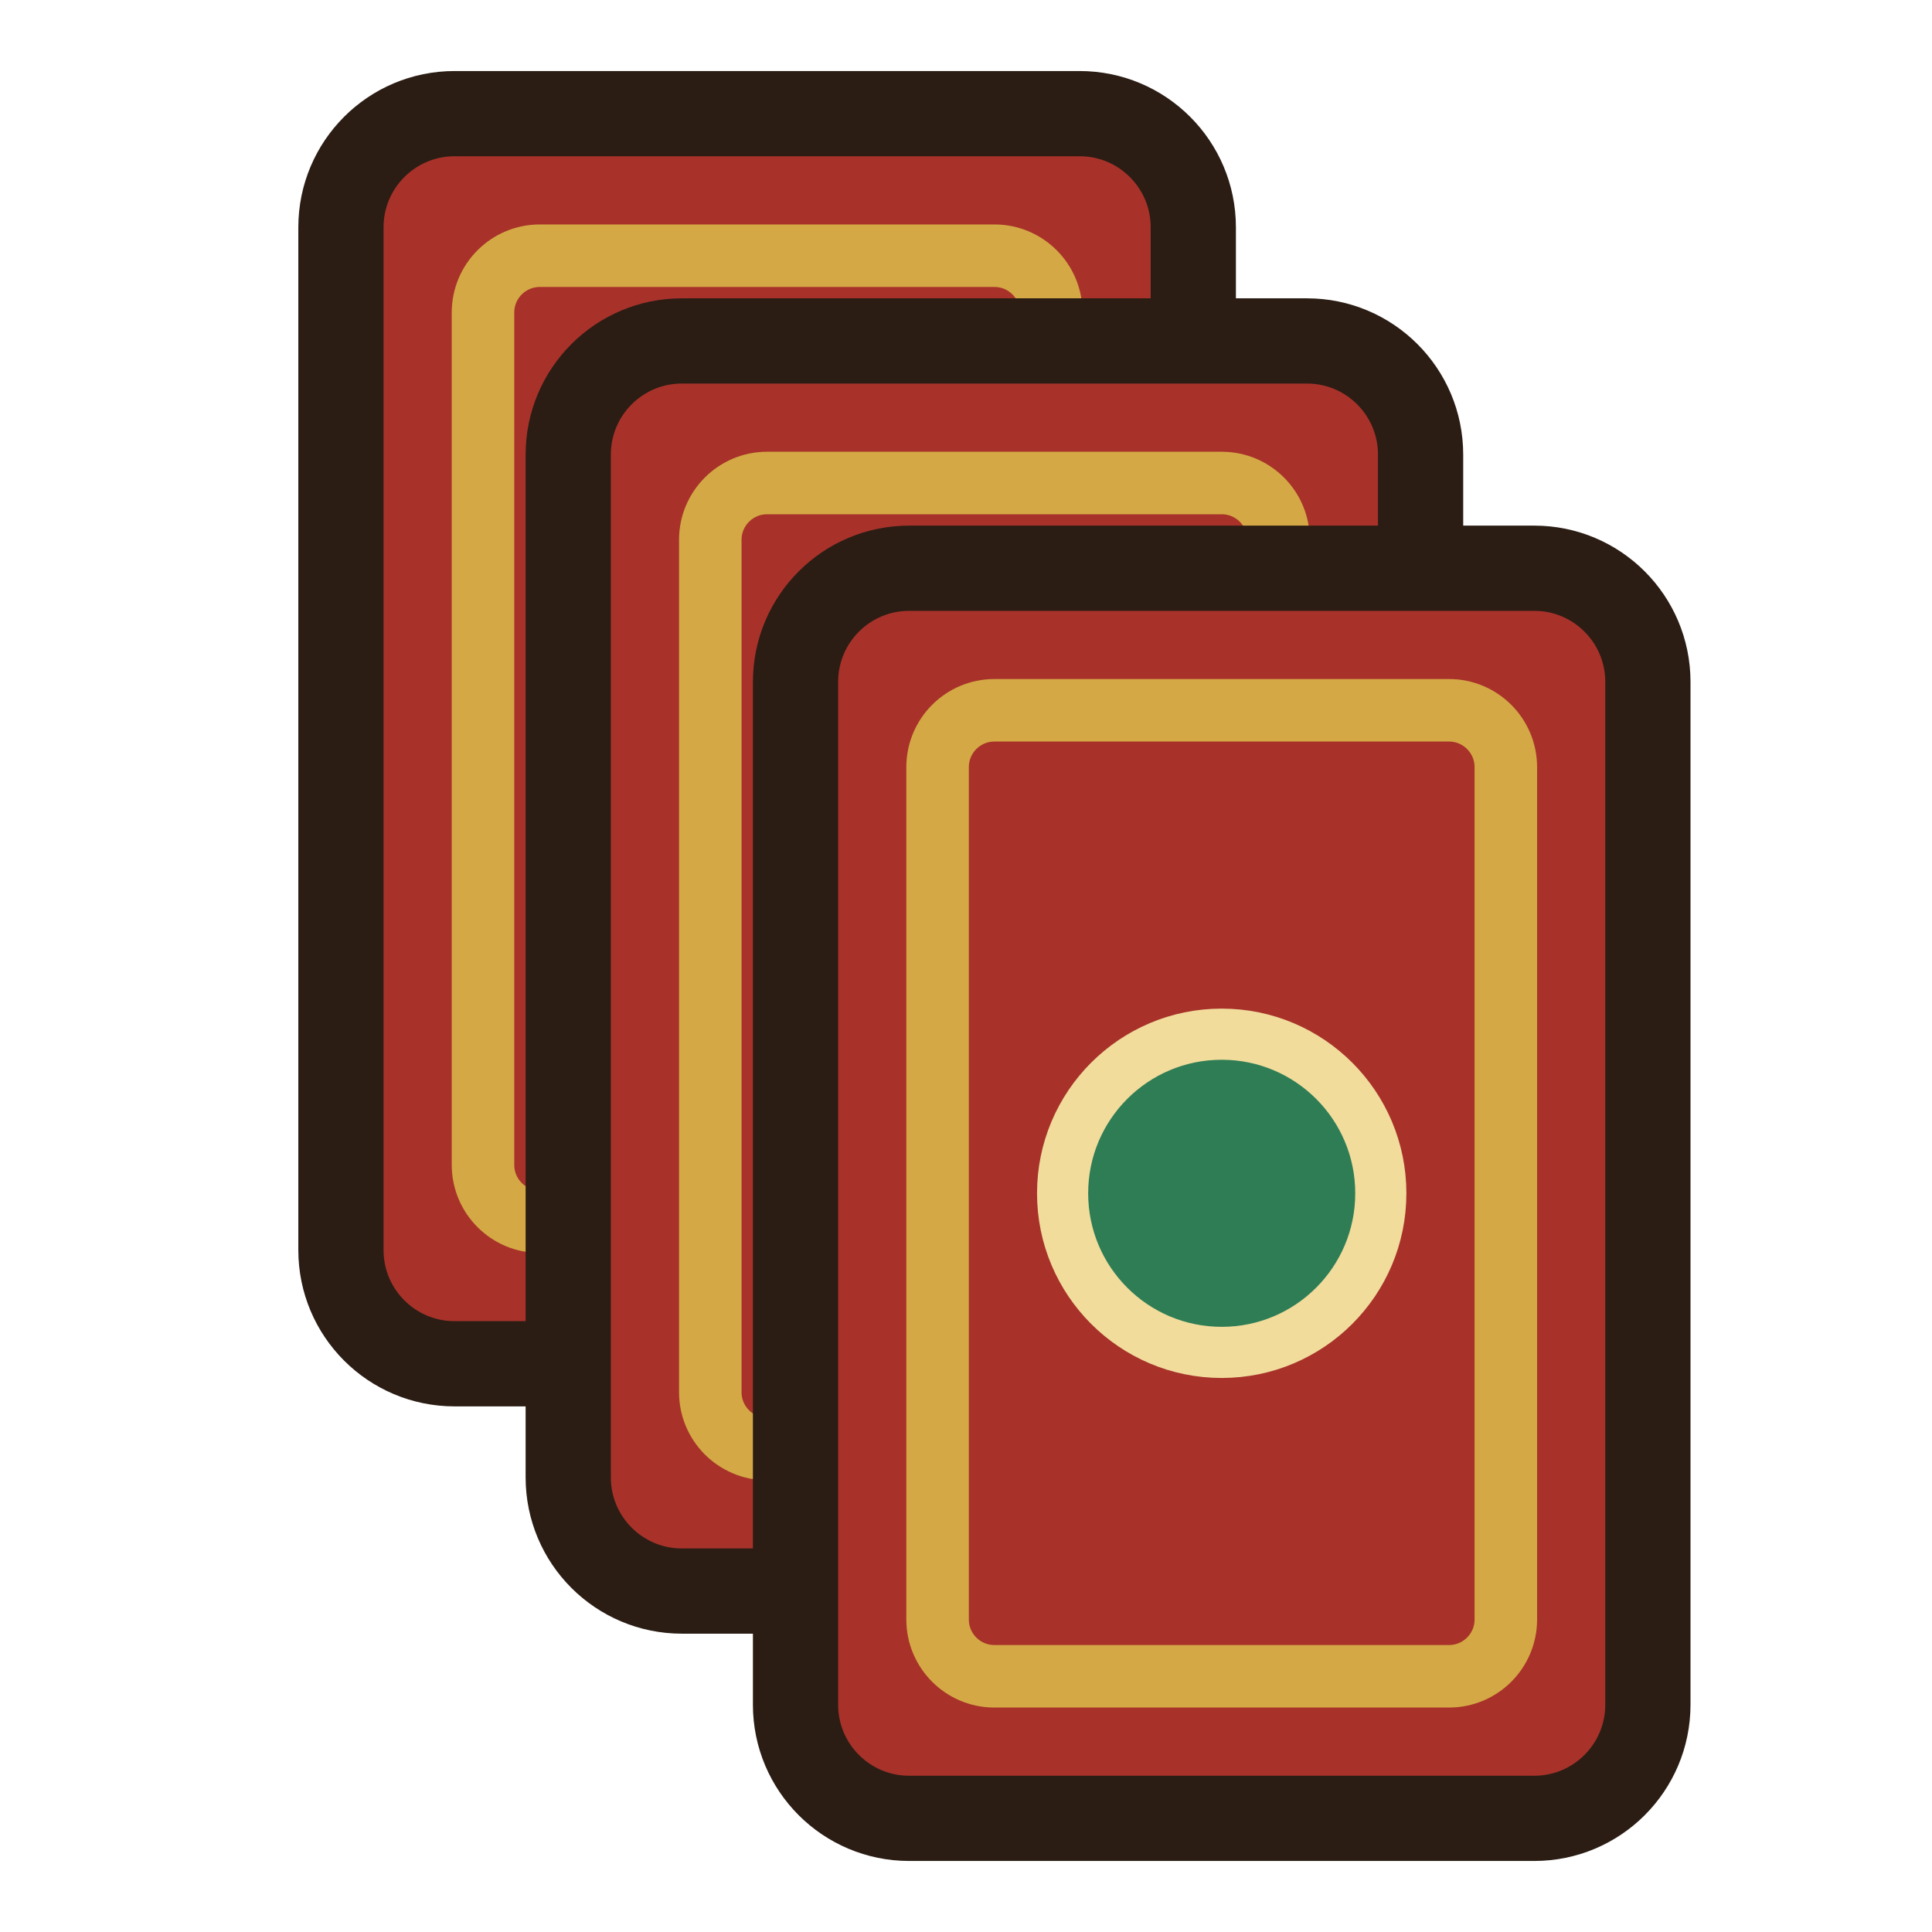
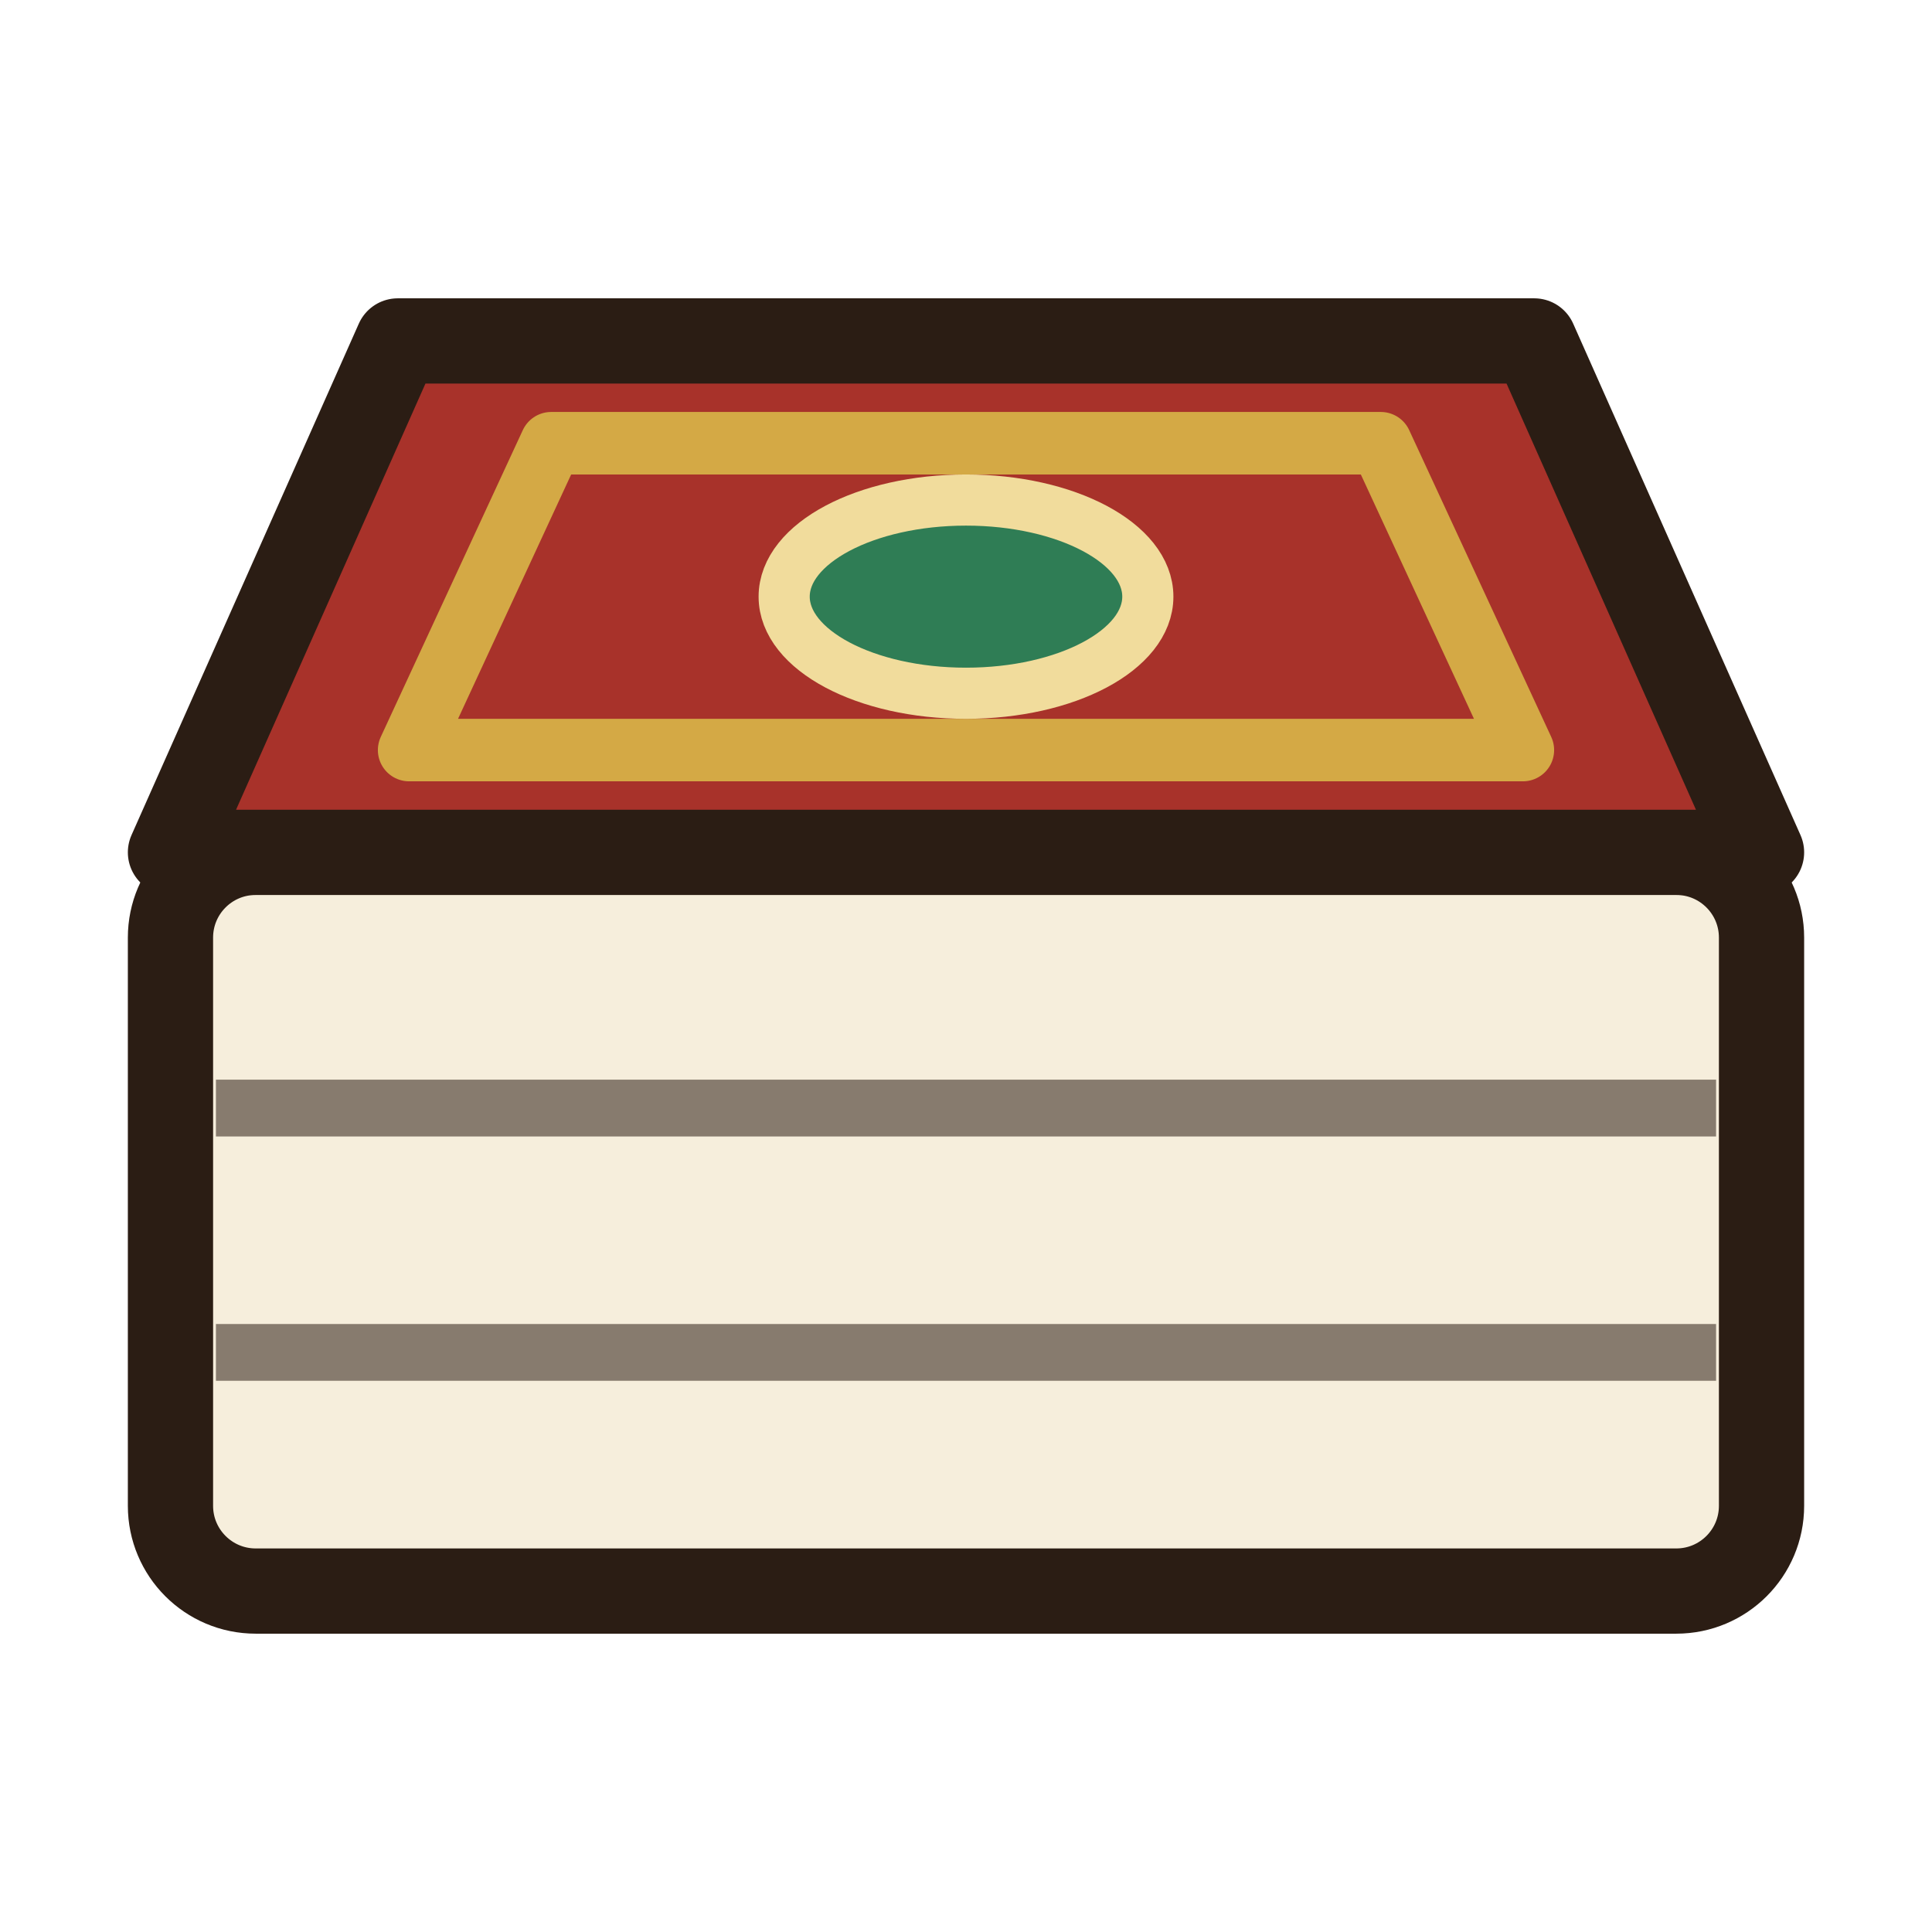
<svg xmlns="http://www.w3.org/2000/svg" viewBox="3 3 34 34" stroke-linejoin="round">
-   <g transform="rotate(0 20 36)">
-     <rect x="9" y="5" width="15" height="22" rx="2" fill="#A8322A" stroke="#2B1D14" stroke-width="1.5" />
-     <rect x="11.5" y="7.5" width="10" height="17" rx="1" fill="none" stroke="#D4A945" stroke-width="1.1" />
-     <circle cx="16.5" cy="16" r="2.8" fill="#2F7D55" stroke="#F1DC9C" stroke-width=".9" />
-   </g>
-   <g transform="rotate(0 20 36)">
-     <rect x="13" y="9" width="15" height="22" rx="2" fill="#A8322A" stroke="#2B1D14" stroke-width="1.5" />
-     <rect x="15.5" y="11.5" width="10" height="17" rx="1" fill="none" stroke="#D4A945" stroke-width="1.1" />
-     <circle cx="20.5" cy="20" r="2.8" fill="#2F7D55" stroke="#F1DC9C" stroke-width=".9" />
-   </g>
-   <g transform="rotate(0 20 36)">
-     <rect x="17" y="13" width="15" height="22" rx="2" fill="#A8322A" stroke="#2B1D14" stroke-width="1.5" />
-     <rect x="19.5" y="15.5" width="10" height="17" rx="1" fill="none" stroke="#D4A945" stroke-width="1.1" />
-     <circle cx="24.5" cy="24" r="2.8" fill="#2F7D55" stroke="#F1DC9C" stroke-width=".9" />
+   <g stroke-linejoin="round">
+     <rect x="6" y="18" width="28" height="13" rx="1.5" fill="#F6EEDC" stroke="#2B1D14" stroke-width="1.5" />
+     <path d="M6.8 22.5H33.2M6.8 26.8H33.2" stroke="#2B1D14" stroke-width="1" opacity=".55" />
+     <path d="M10 9H30L34 18H6Z" fill="#A8322A" stroke="#2B1D14" stroke-width="1.5" />
+     <path d="M12.7 10.8H27.3L29.8 16.2H10.2Z" fill="none" stroke="#D4A945" stroke-width="1.1" />
+     <ellipse cx="20" cy="13.5" rx="3.2" ry="1.7" fill="#2F7D55" stroke="#F1DC9C" stroke-width=".9" />
  </g>
</svg>
